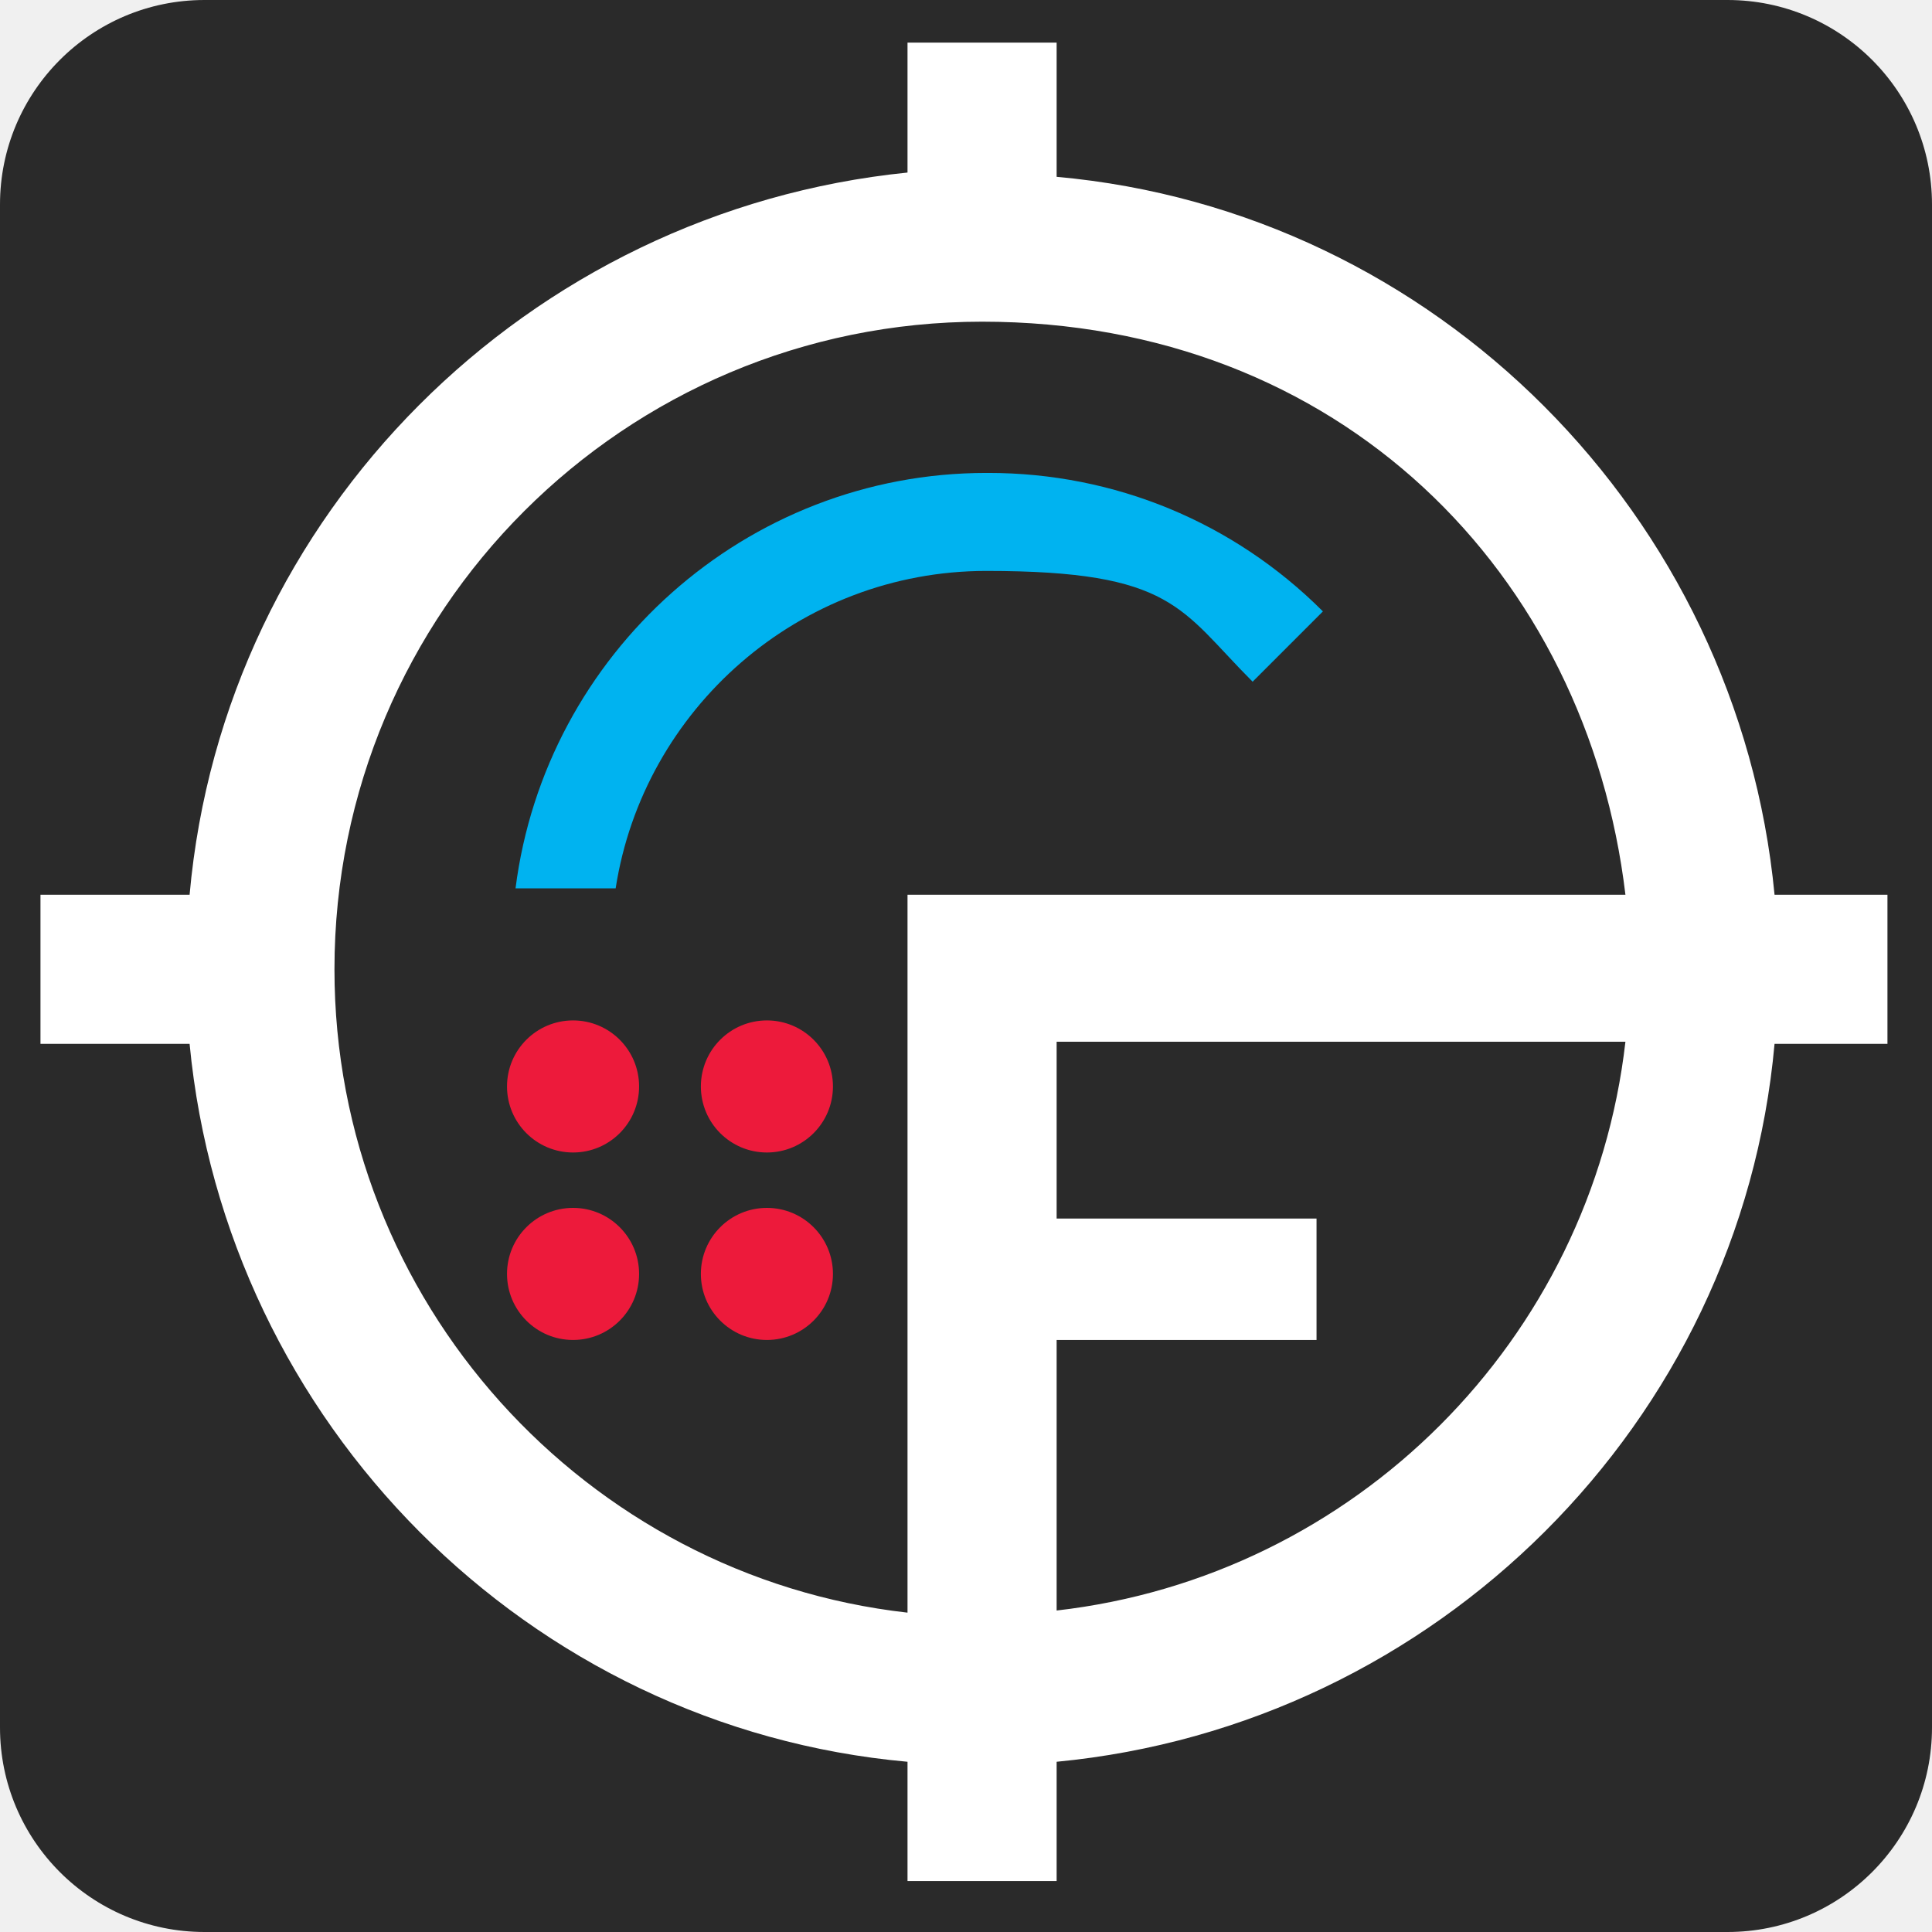
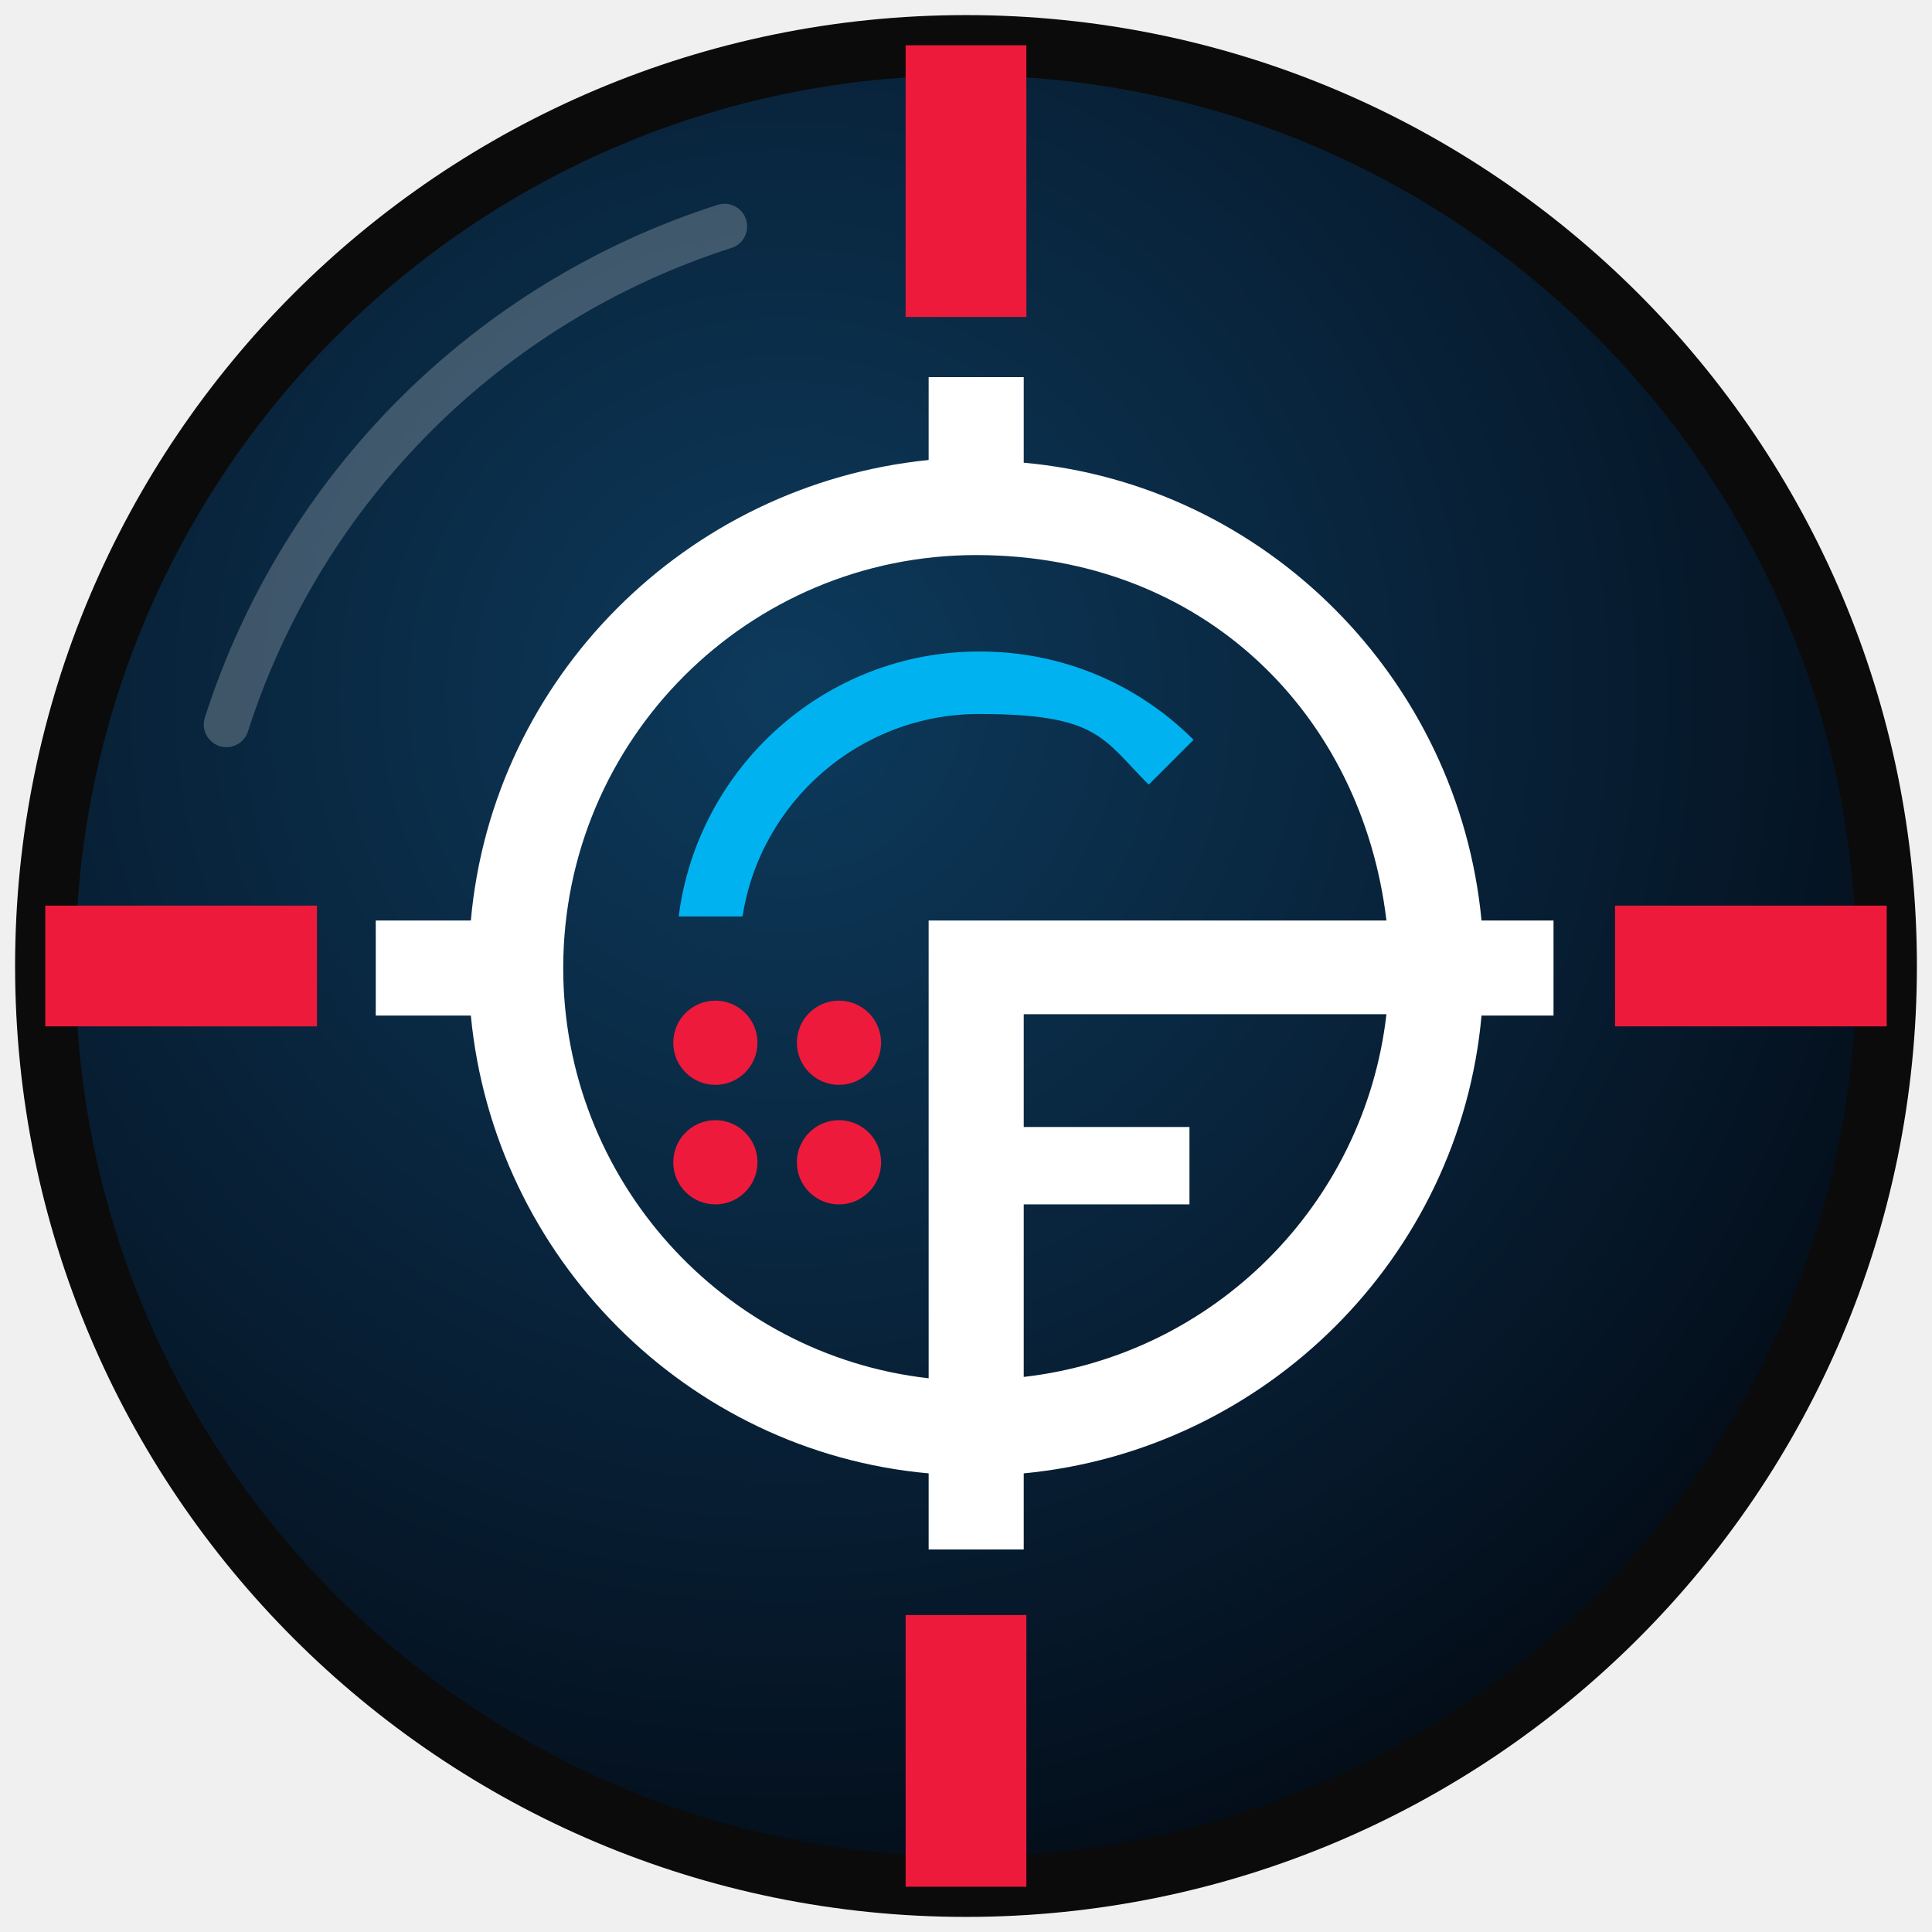
- <svg xmlns="http://www.w3.org/2000/svg" version="1.1" viewBox="0 0 90.691 90.691" id="svg4" width="90.691" height="90.691">
-   <defs id="defs1">
-     <style id="style1">
-       .cls-1 {
-         fill: #ed1a3b;
-       }
- 
-       .cls-1, .cls-2, .cls-3 {
-         stroke-width: 0px;
-       }
- 
-       .cls-2 {
-         fill: #00b3f0;
-       }
- 
-       .cls-3 {
-         fill: #231f20;
-       }
-     </style>
+ <svg xmlns="http://www.w3.org/2000/svg" viewBox="0 0 256 256" width="256" height="256">
+   <defs>
+     <radialGradient id="lensB" cx=".4" cy=".35" r=".75">
+       <stop offset="0" stop-color="#0d3a5c" />
+       <stop offset=".7" stop-color="#06182a" />
+       <stop offset="1" stop-color="#020810" />
+     </radialGradient>
  </defs>
-   <g id="uuid-1225c850-ef75-4cdc-b195-48a4f32c03c2" transform="translate(2,2)">
-     <g id="uuid-860b055d-dac9-4be5-b553-a0b9bd726899">
-       <rect x="-2" y="-2" width="90.691" height="90.691" ry="9.6" fill="#2a2a2a" stroke-linecap="round" stroke-linejoin="round" stroke-width="1.1" id="rect1" style="display:inline" />
-       <path class="cls-3" d="M 86.6,40 H 81.3 C 79.6,22.2 65.4,7.9 47.6,6.3 V 0 h -7 V 6.1 C 22.8,7.9 8.5,22.1 6.9,40 h -7 v 7 h 7 c 1.7,17.8 15.9,32.1 33.7,33.7 v 5.6 h 7 V 80.7 C 65.4,79 79.7,64.8 81.3,47 h 5.3 z m -72.9,3.5 c 0,-16.8 13.6,-30.4 30.4,-30.4 16.8,0 28.4,11.8 30.2,26.9 H 40.6 V 73.7 C 25.5,72 13.7,59.1 13.7,43.5 Z M 47.6,73.6 V 60.9 H 59.8 V 55.2 H 47.6 V 46.9 H 74.3 C 72.7,60.9 61.6,72 47.6,73.6 Z" id="path1" style="display:inline;fill:#ffffff;fill-opacity:1" />
+   <circle cx="128" cy="128" r="122" fill="url(#lensB)" stroke="#0b0b0b" stroke-width="8" />
+   <path d="M6 128H42M214 128H250M128 6V42M128 214V250" stroke="#ed1a3b" stroke-width="16" stroke-linecap="butt" />
+   <g transform="translate(128,128) scale(1.8) translate(-45.35,-45.35)">
+     <g transform="translate(2,2)">
+       <path d="M 86.6,40 H 81.3 C 79.6,22.2 65.4,7.9 47.6,6.3 V 0 h -7 V 6.1 C 22.8,7.9 8.5,22.1 6.9,40 h -7 v 7 h 7 c 1.7,17.8 15.9,32.1 33.7,33.7 v 5.6 h 7 V 80.7 C 65.4,79 79.7,64.8 81.3,47 h 5.3 z m -72.9,3.5 c 0,-16.8 13.6,-30.4 30.4,-30.4 16.8,0 28.4,11.8 30.2,26.9 H 40.6 V 73.7 C 25.5,72 13.7,59.1 13.7,43.5 Z M 47.6,73.6 V 60.9 H 59.8 V 55.2 H 47.6 V 46.9 H 74.3 C 72.7,60.9 61.6,72 47.6,73.6 Z" fill="#fff" />
+       <circle cx="24.9" cy="49" r="3.1" fill="#ed1a3b" />
+       <circle cx="34" cy="49" r="3.1" fill="#ed1a3b" />
+       <circle cx="24.9" cy="57.8" r="3.1" fill="#ed1a3b" />
+       <circle cx="34" cy="57.8" r="3.1" fill="#ed1a3b" />
+       <path d="M 44.3,20.2 C 33,20.2 23.6,28.7 22.2,39.7 h 4.7 c 1.3,-8.4 8.6,-14.9 17.4,-14.9 8.8,0 9.1,1.8 12.5,5.2 l 3.3,-3.3 C 55.9,22.5 50.3,20.2 44.4,20.2 Z" fill="#00b3f0" />
    </g>
-     <circle class="cls-1" cx="24.9" cy="49" r="3.1" id="circle1" />
-     <circle class="cls-1" cx="34" cy="49" r="3.1" id="circle2" />
-     <circle class="cls-1" cx="24.9" cy="57.8" r="3.1" id="circle3" />
-     <circle class="cls-1" cx="34" cy="57.8" r="3.1" id="circle4" />
  </g>
-   <g id="Isolation_Mode" data-name="Isolation Mode" transform="translate(2,2)">
-     <path class="cls-2" d="M 44.3,20.2 C 33,20.2 23.6,28.7 22.2,39.7 h 4.7 c 1.3,-8.4 8.6,-14.9 17.4,-14.9 8.8,0 9.1,1.8 12.5,5.2 l 3.3,-3.3 C 55.9,22.5 50.3,20.2 44.4,20.2 Z" id="path4" />
-   </g>
+   <path d="M30 96A102 102 0 0 1 96 30" fill="none" stroke="#fff" stroke-width="6" stroke-linecap="round" opacity=".22" />
</svg>
